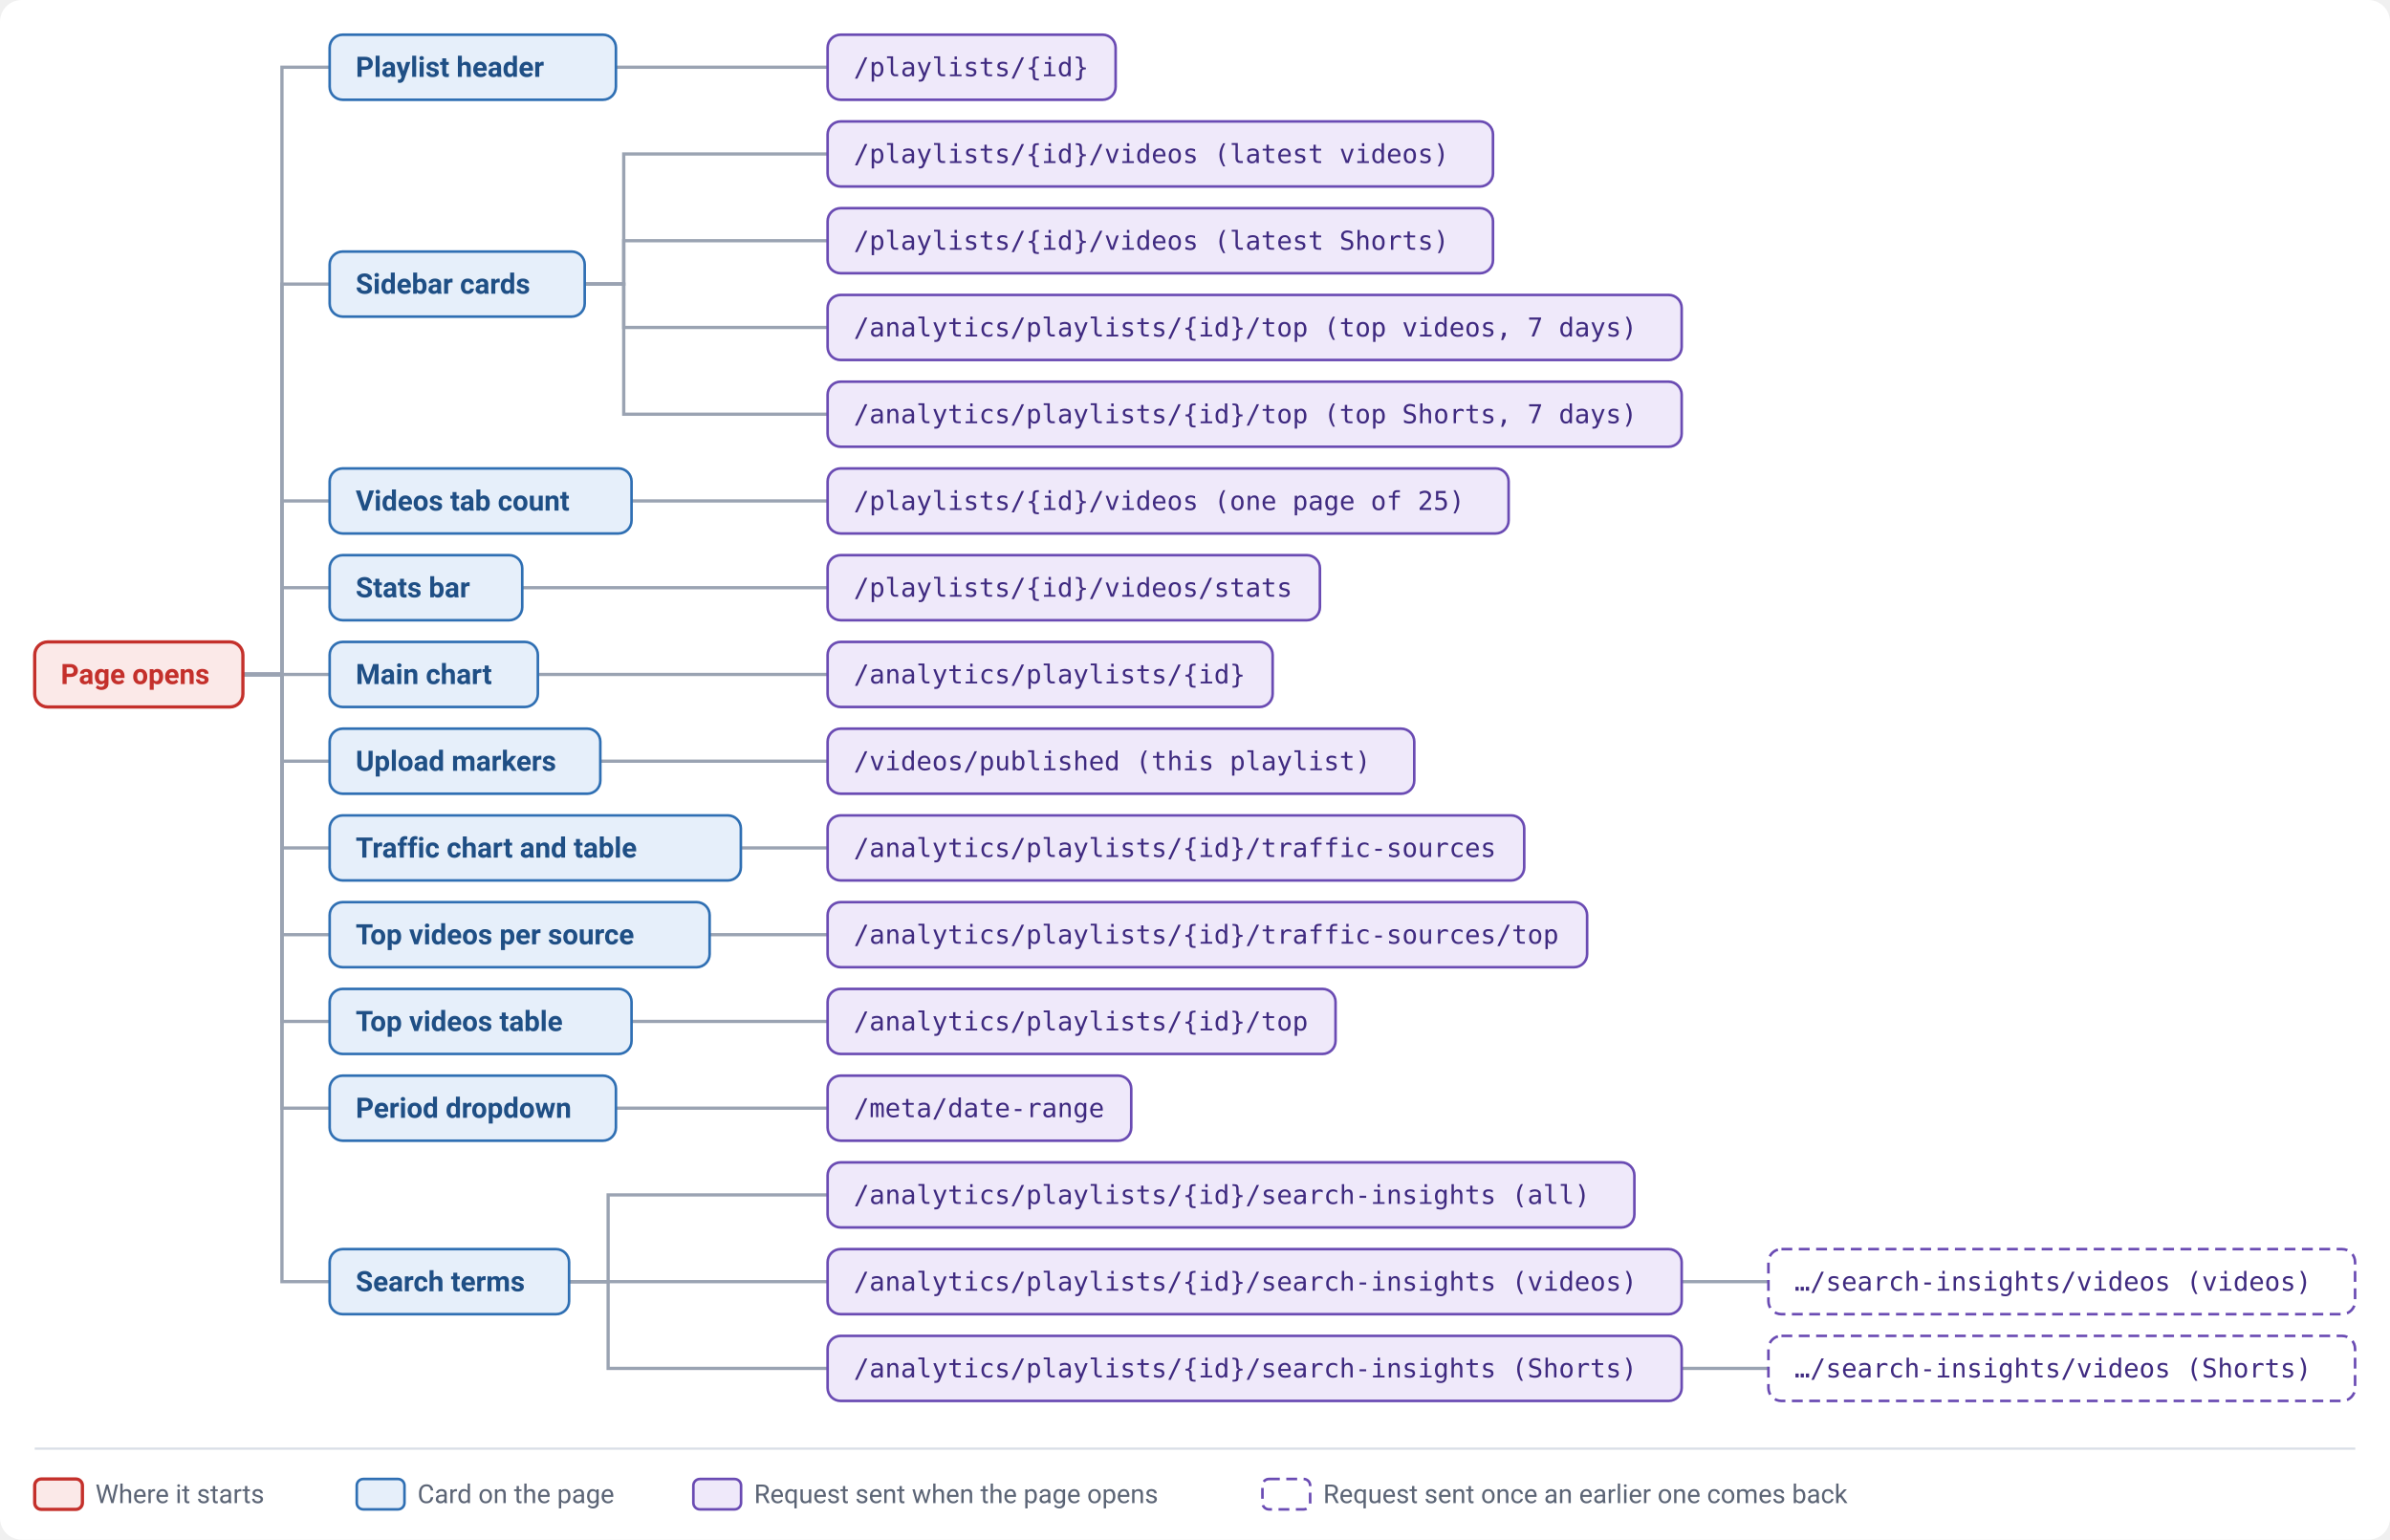
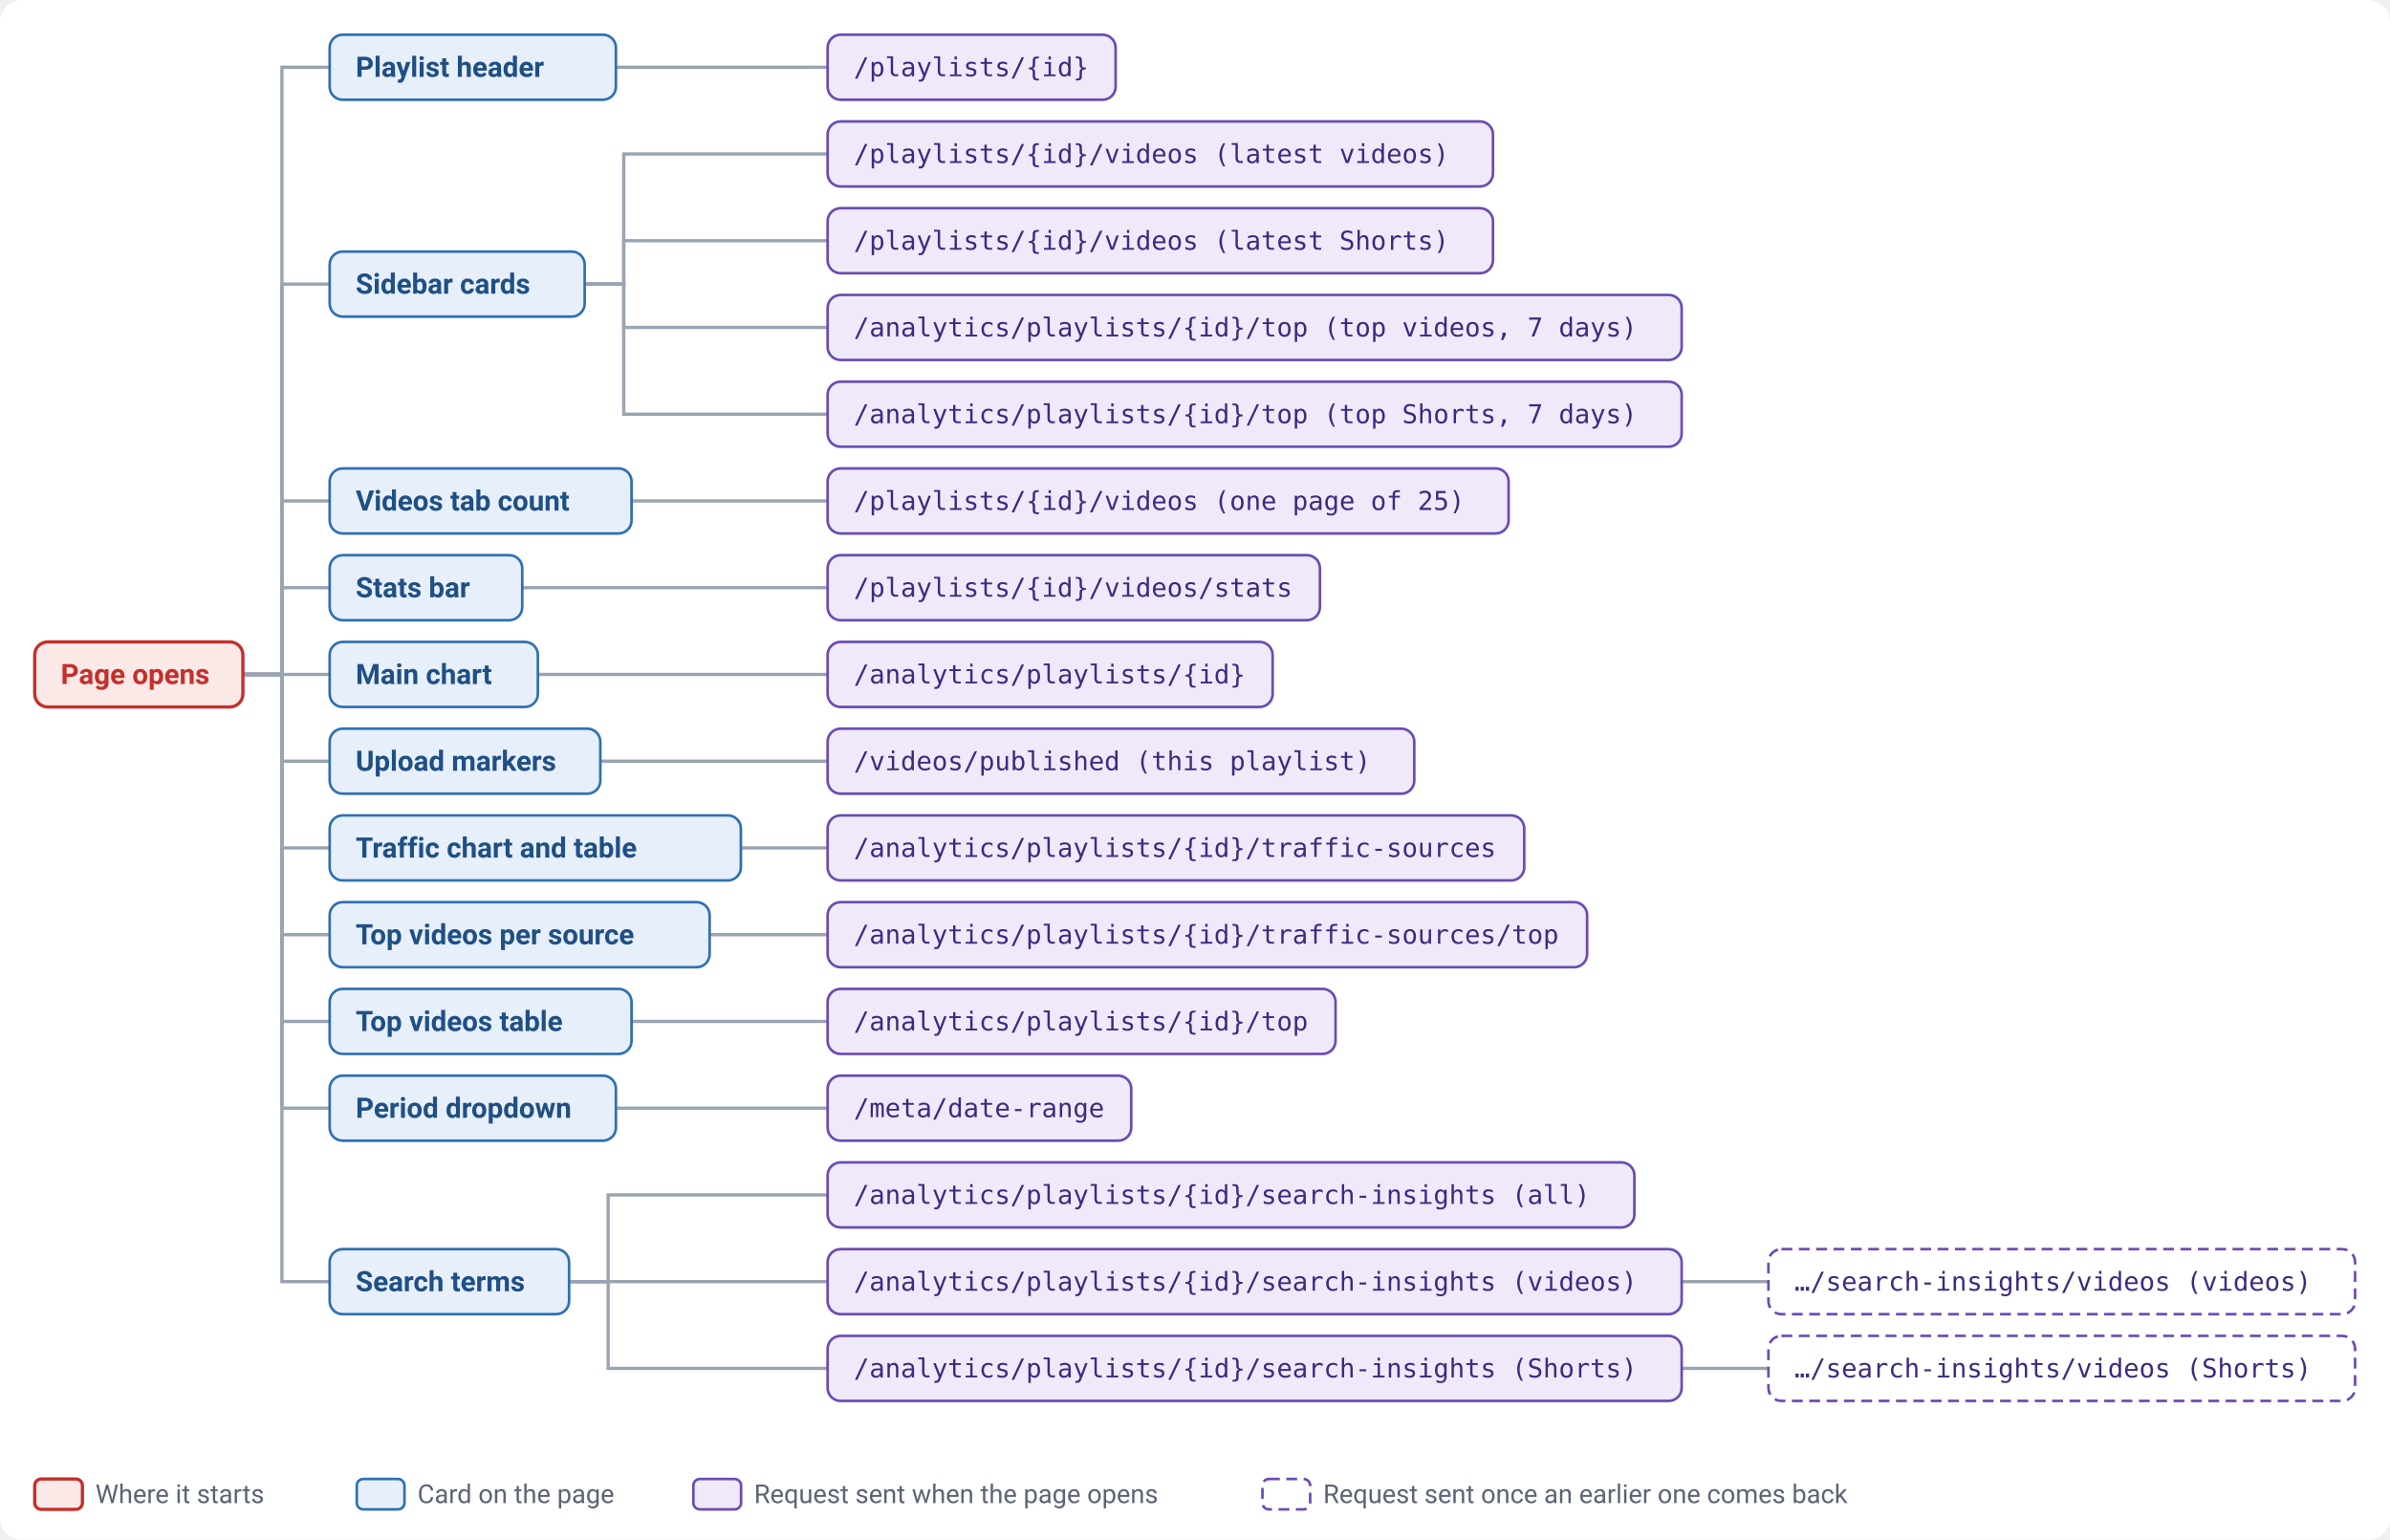
<svg xmlns="http://www.w3.org/2000/svg" width="1102" height="710" viewBox="0 0 1102 710" role="img" aria-label="Requests sent when the PlaylistAnalytics page opens">
  <style>
  .bg { fill: #ffffff; }
  text { font-family: system-ui, -apple-system, "Segoe UI", Roboto, Arial, sans-serif; font-size: 13px; dominant-baseline: central; }
  .mono { font-family: ui-monospace, SFMono-Regular, Menlo, Consolas, monospace; font-size: 12px; }
  .edge { fill: none; stroke: #9aa3b2; stroke-width: 1.5; }
  .edge-label { font-size: 11.5px; font-style: italic; fill: #5b6475; }
  .root rect { fill: #fbe9e8; stroke: #c4302b; stroke-width: 1.5; } .root text { fill: #c4302b; font-weight: 700; }
  .card rect { fill: #e6effa; stroke: #2f6fb3; stroke-width: 1.2; } .card text { fill: #1f4f85; font-weight: 600; }
  .sub rect { fill: #f3f7fc; stroke: #7da3cf; stroke-width: 1; stroke-dasharray: 4 3; } .sub text { fill: #1f4f85; }
  .ep rect { fill: #efe9fa; stroke: #6a4bb3; stroke-width: 1.2; } .ep text { fill: #3f2a80; }
  .ep-tab rect { fill: #fff4d6; stroke: #b08b3a; stroke-width: 1.2; stroke-dasharray: 5 3; } .ep-tab text { fill: #6b4f00; }
  .ep-after rect { fill: #ffffff; stroke: #6a4bb3; stroke-width: 1.2; stroke-dasharray: 5 3; } .ep-after text { fill: #3f2a80; }
  @media (prefers-color-scheme: dark) {
    .bg { fill: #1a1f27; } .edge { stroke: #5b6475; } .edge-label { fill: #9aa3b2; }
    .root rect { fill: #3a1e1d; stroke: #ff6b63; } .root text { fill: #ff8a80; }
    .card rect { fill: #1b2a3d; stroke: #7db3ef; } .card text { fill: #a9cdf5; }
    .sub rect { fill: #17212e; stroke: #4f79a8; } .sub text { fill: #a9cdf5; }
    .ep rect { fill: #2a2340; stroke: #b9a2f5; } .ep text { fill: #d6c9fb; }
    .ep-tab rect { fill: #362d12; stroke: #c9a24a; } .ep-tab text { fill: #f2d98a; }
    .ep-after rect { fill: #1a1f27; stroke: #b9a2f5; } .ep-after text { fill: #d6c9fb; }
  }
  .legend-text { font-size: 12px; fill: #5b6475; }
-   .legend-rule { stroke: #d9dee6; stroke-width: 1; }
-   @media (prefers-color-scheme: dark) { .legend-text { fill: #9aa3b2; } .legend-rule { stroke: #2f3744; } }
+   @media (prefers-color-scheme: dark) { .legend-text { fill: #9aa3b2; } }
</style>
  <rect class="bg" width="1102" height="710" rx="10" />
  <path class="edge" d="M284.0,31.0 H302.0 V31.0 H381.6" />
  <path class="edge" d="M269.6,131.0 H287.6 V71.0 H381.6" />
  <path class="edge" d="M269.6,131.0 H287.6 V111.0 H381.6" />
  <path class="edge" d="M269.6,131.0 H287.6 V151.0 H381.6" />
  <path class="edge" d="M269.6,131.0 H287.6 V191.0 H381.6" />
  <path class="edge" d="M291.2,231.0 H309.2 V231.0 H381.6" />
  <path class="edge" d="M240.8,271.0 H258.8 V271.0 H381.6" />
  <path class="edge" d="M248.0,311.0 H266.0 V311.0 H381.6" />
  <path class="edge" d="M276.8,351.0 H294.8 V351.0 H381.6" />
  <path class="edge" d="M341.6,391.0 H359.6 V391.0 H381.6" />
  <path class="edge" d="M327.2,431.0 H345.2 V431.0 H381.6" />
  <path class="edge" d="M291.2,471.0 H309.2 V471.0 H381.6" />
  <path class="edge" d="M284.0,511.0 H302.0 V511.0 H381.6" />
  <path class="edge" d="M775.4,591.0 H793.4 V591.0 H815.4" />
  <path class="edge" d="M775.4,631.0 H793.4 V631.0 H815.4" />
  <path class="edge" d="M262.4,591.0 H280.4 V551.0 H381.6" />
  <path class="edge" d="M262.4,591.0 H280.4 V591.0 H381.6" />
  <path class="edge" d="M262.4,591.0 H280.4 V631.0 H381.6" />
  <path class="edge" d="M112.0,311.0 H130.0 V31.0 H152.0" />
  <path class="edge" d="M112.0,311.0 H130.0 V131.0 H152.0" />
  <path class="edge" d="M112.0,311.0 H130.0 V231.0 H152.0" />
  <path class="edge" d="M112.0,311.0 H130.0 V271.0 H152.0" />
  <path class="edge" d="M112.0,311.0 H130.0 V311.0 H152.0" />
  <path class="edge" d="M112.0,311.0 H130.0 V351.0 H152.0" />
  <path class="edge" d="M112.0,311.0 H130.0 V391.0 H152.0" />
  <path class="edge" d="M112.0,311.0 H130.0 V431.0 H152.0" />
  <path class="edge" d="M112.0,311.0 H130.0 V471.0 H152.0" />
  <path class="edge" d="M112.0,311.0 H130.0 V511.0 H152.0" />
  <path class="edge" d="M112.0,311.0 H130.0 V591.0 H152.0" />
  <g class="ep">
    <rect x="381.6" y="16.0" width="132.8" height="30" rx="6" />
    <text class="mono" x="393.6" y="31.0">/playlists/{id}</text>
  </g>
  <g class="card">
    <rect x="152.0" y="16.0" width="132.0" height="30" rx="6" />
    <text x="164.0" y="31.0">Playlist header</text>
  </g>
  <g class="ep">
    <rect x="381.6" y="56.0" width="306.8" height="30" rx="6" />
    <text class="mono" x="393.6" y="71.0">/playlists/{id}/videos  (latest videos)</text>
  </g>
  <g class="ep">
    <rect x="381.6" y="96.0" width="306.8" height="30" rx="6" />
    <text class="mono" x="393.6" y="111.0">/playlists/{id}/videos  (latest Shorts)</text>
  </g>
  <g class="ep">
    <rect x="381.6" y="136.0" width="393.8" height="30" rx="6" />
    <text class="mono" x="393.6" y="151.0">/analytics/playlists/{id}/top  (top videos, 7 days)</text>
  </g>
  <g class="ep">
    <rect x="381.6" y="176.0" width="393.8" height="30" rx="6" />
    <text class="mono" x="393.6" y="191.0">/analytics/playlists/{id}/top  (top Shorts, 7 days)</text>
  </g>
  <g class="card">
    <rect x="152.0" y="116.0" width="117.6" height="30" rx="6" />
    <text x="164.0" y="131.0">Sidebar cards</text>
  </g>
  <g class="ep">
    <rect x="381.6" y="216.0" width="314.0" height="30" rx="6" />
    <text class="mono" x="393.6" y="231.0">/playlists/{id}/videos  (one page of 25)</text>
  </g>
  <g class="card">
    <rect x="152.0" y="216.0" width="139.2" height="30" rx="6" />
    <text x="164.0" y="231.0">Videos tab count</text>
  </g>
  <g class="ep">
    <rect x="381.6" y="256.0" width="227.0" height="30" rx="6" />
    <text class="mono" x="393.6" y="271.0">/playlists/{id}/videos/stats</text>
  </g>
  <g class="card">
    <rect x="152.0" y="256.0" width="88.8" height="30" rx="6" />
    <text x="164.0" y="271.0">Stats bar</text>
  </g>
  <g class="ep">
    <rect x="381.6" y="296.0" width="205.2" height="30" rx="6" />
    <text class="mono" x="393.6" y="311.0">/analytics/playlists/{id}</text>
  </g>
  <g class="card">
    <rect x="152.0" y="296.0" width="96.0" height="30" rx="6" />
    <text x="164.0" y="311.0">Main chart</text>
  </g>
  <g class="ep">
    <rect x="381.6" y="336.0" width="270.5" height="30" rx="6" />
    <text class="mono" x="393.6" y="351.0">/videos/published  (this playlist)</text>
  </g>
  <g class="card">
    <rect x="152.0" y="336.0" width="124.8" height="30" rx="6" />
    <text x="164.0" y="351.0">Upload markers</text>
  </g>
  <g class="ep">
    <rect x="381.6" y="376.0" width="321.2" height="30" rx="6" />
    <text class="mono" x="393.6" y="391.0">/analytics/playlists/{id}/traffic-sources</text>
  </g>
  <g class="card">
    <rect x="152.0" y="376.0" width="189.6" height="30" rx="6" />
    <text x="164.0" y="391.0">Traffic chart and table</text>
  </g>
  <g class="ep">
    <rect x="381.6" y="416.0" width="350.2" height="30" rx="6" />
    <text class="mono" x="393.6" y="431.0">/analytics/playlists/{id}/traffic-sources/top</text>
  </g>
  <g class="card">
    <rect x="152.0" y="416.0" width="175.2" height="30" rx="6" />
    <text x="164.0" y="431.0">Top videos per source</text>
  </g>
  <g class="ep">
    <rect x="381.6" y="456.0" width="234.2" height="30" rx="6" />
    <text class="mono" x="393.6" y="471.0">/analytics/playlists/{id}/top</text>
  </g>
  <g class="card">
    <rect x="152.0" y="456.0" width="139.2" height="30" rx="6" />
    <text x="164.0" y="471.0">Top videos table</text>
  </g>
  <g class="ep">
    <rect x="381.6" y="496.0" width="140.0" height="30" rx="6" />
    <text class="mono" x="393.6" y="511.0">/meta/date-range</text>
  </g>
  <g class="card">
    <rect x="152.0" y="496.0" width="132.0" height="30" rx="6" />
    <text x="164.0" y="511.0">Period dropdown</text>
  </g>
  <g class="ep">
    <rect x="381.6" y="536.0" width="372.0" height="30" rx="6" />
    <text class="mono" x="393.6" y="551.0">/analytics/playlists/{id}/search-insights  (all)</text>
  </g>
  <g class="ep-after">
    <rect x="815.4" y="576.0" width="270.5" height="30" rx="6" />
    <text class="mono" x="827.4" y="591.0">…/search-insights/videos  (videos)</text>
  </g>
  <g class="ep">
    <rect x="381.6" y="576.0" width="393.8" height="30" rx="6" />
    <text class="mono" x="393.6" y="591.0">/analytics/playlists/{id}/search-insights  (videos)</text>
  </g>
  <g class="ep-after">
    <rect x="815.4" y="616.0" width="270.5" height="30" rx="6" />
    <text class="mono" x="827.4" y="631.0">…/search-insights/videos  (Shorts)</text>
  </g>
  <g class="ep">
    <rect x="381.6" y="616.0" width="393.8" height="30" rx="6" />
    <text class="mono" x="393.6" y="631.0">/analytics/playlists/{id}/search-insights  (Shorts)</text>
  </g>
  <g class="card">
    <rect x="152.0" y="576.0" width="110.4" height="30" rx="6" />
    <text x="164.0" y="591.0">Search terms</text>
  </g>
  <g class="root">
    <rect x="16.0" y="296.0" width="96.0" height="30" rx="6" />
    <text x="28.0" y="311.0">Page opens</text>
  </g>
-   <line class="legend-rule" x1="16" y1="668.0" x2="1086.0" y2="668.0" />
  <g class="root">
    <rect x="16.0" y="682.0" width="22" height="14" rx="3" />
  </g>
  <text class="legend-text" x="44.0" y="689.0">Where it starts</text>
  <g class="card">
    <rect x="164.5" y="682.0" width="22" height="14" rx="3" />
  </g>
  <text class="legend-text" x="192.5" y="689.0">Card on the page</text>
  <g class="ep">
    <rect x="319.7" y="682.0" width="22" height="14" rx="3" />
  </g>
  <text class="legend-text" x="347.7" y="689.0">Request sent when the page opens</text>
  <g class="ep-after">
    <rect x="582.1" y="682.0" width="22" height="14" rx="3" />
  </g>
  <text class="legend-text" x="610.1" y="689.0">Request sent once an earlier one comes back</text>
</svg>
